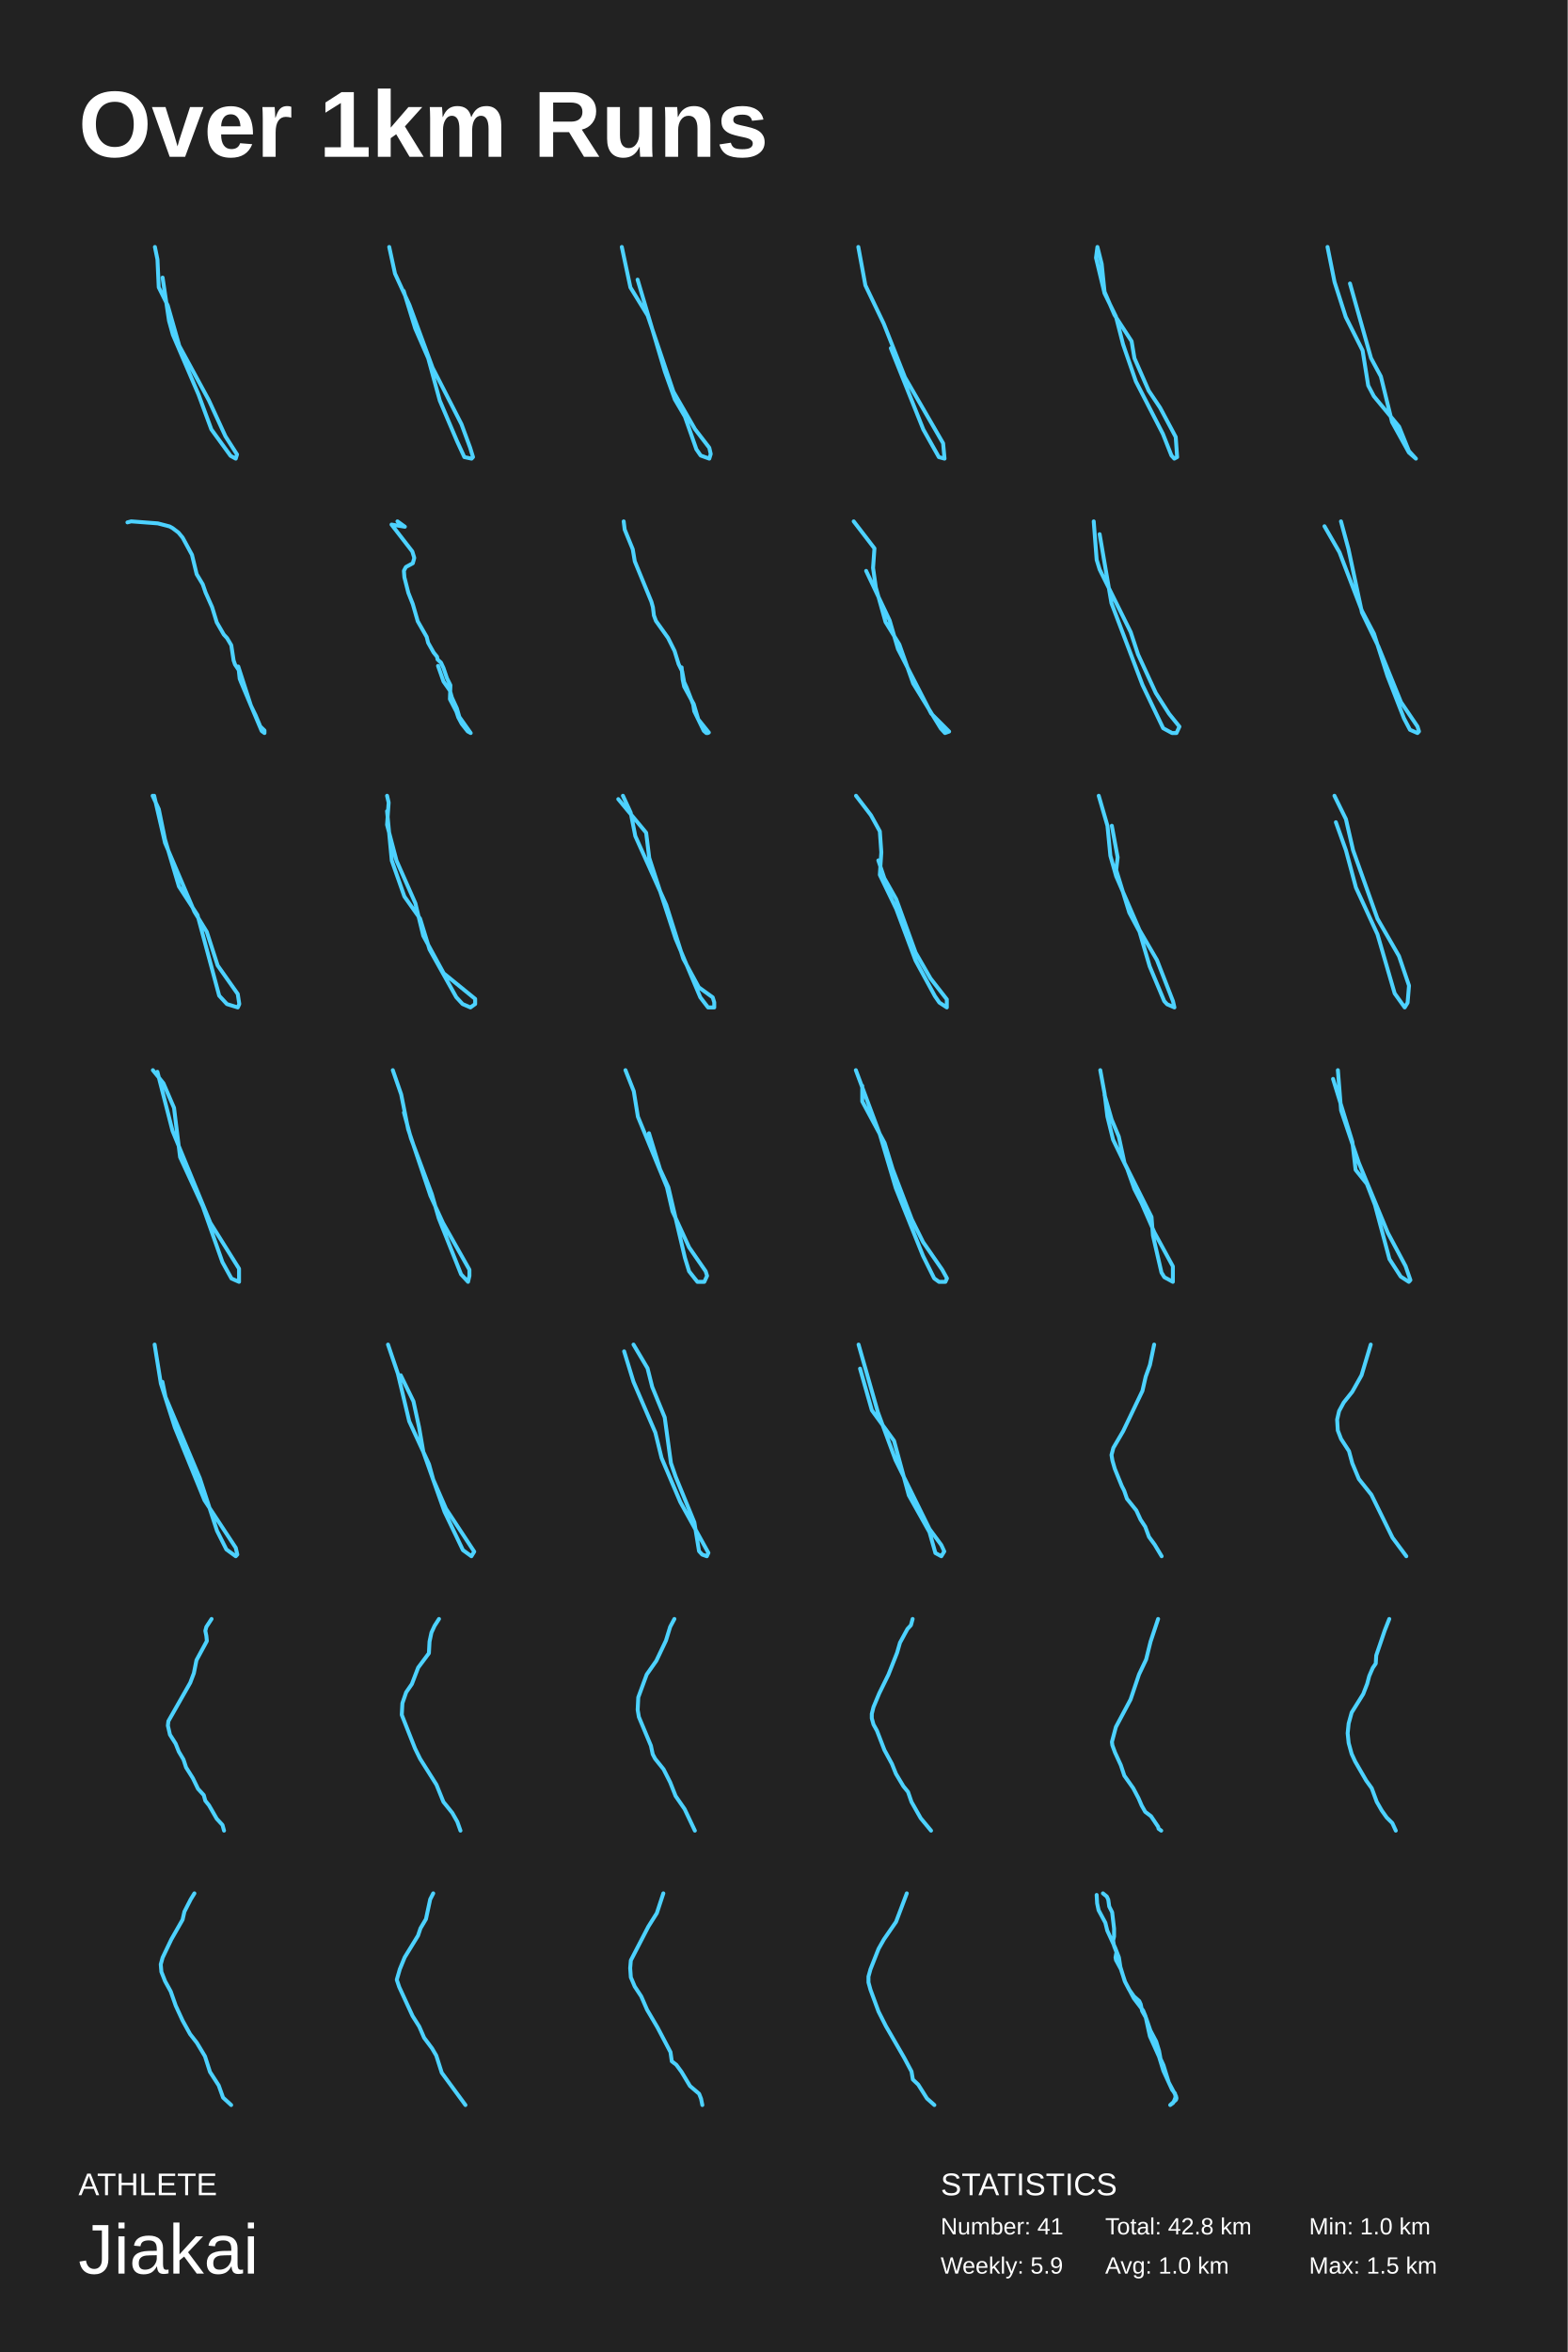
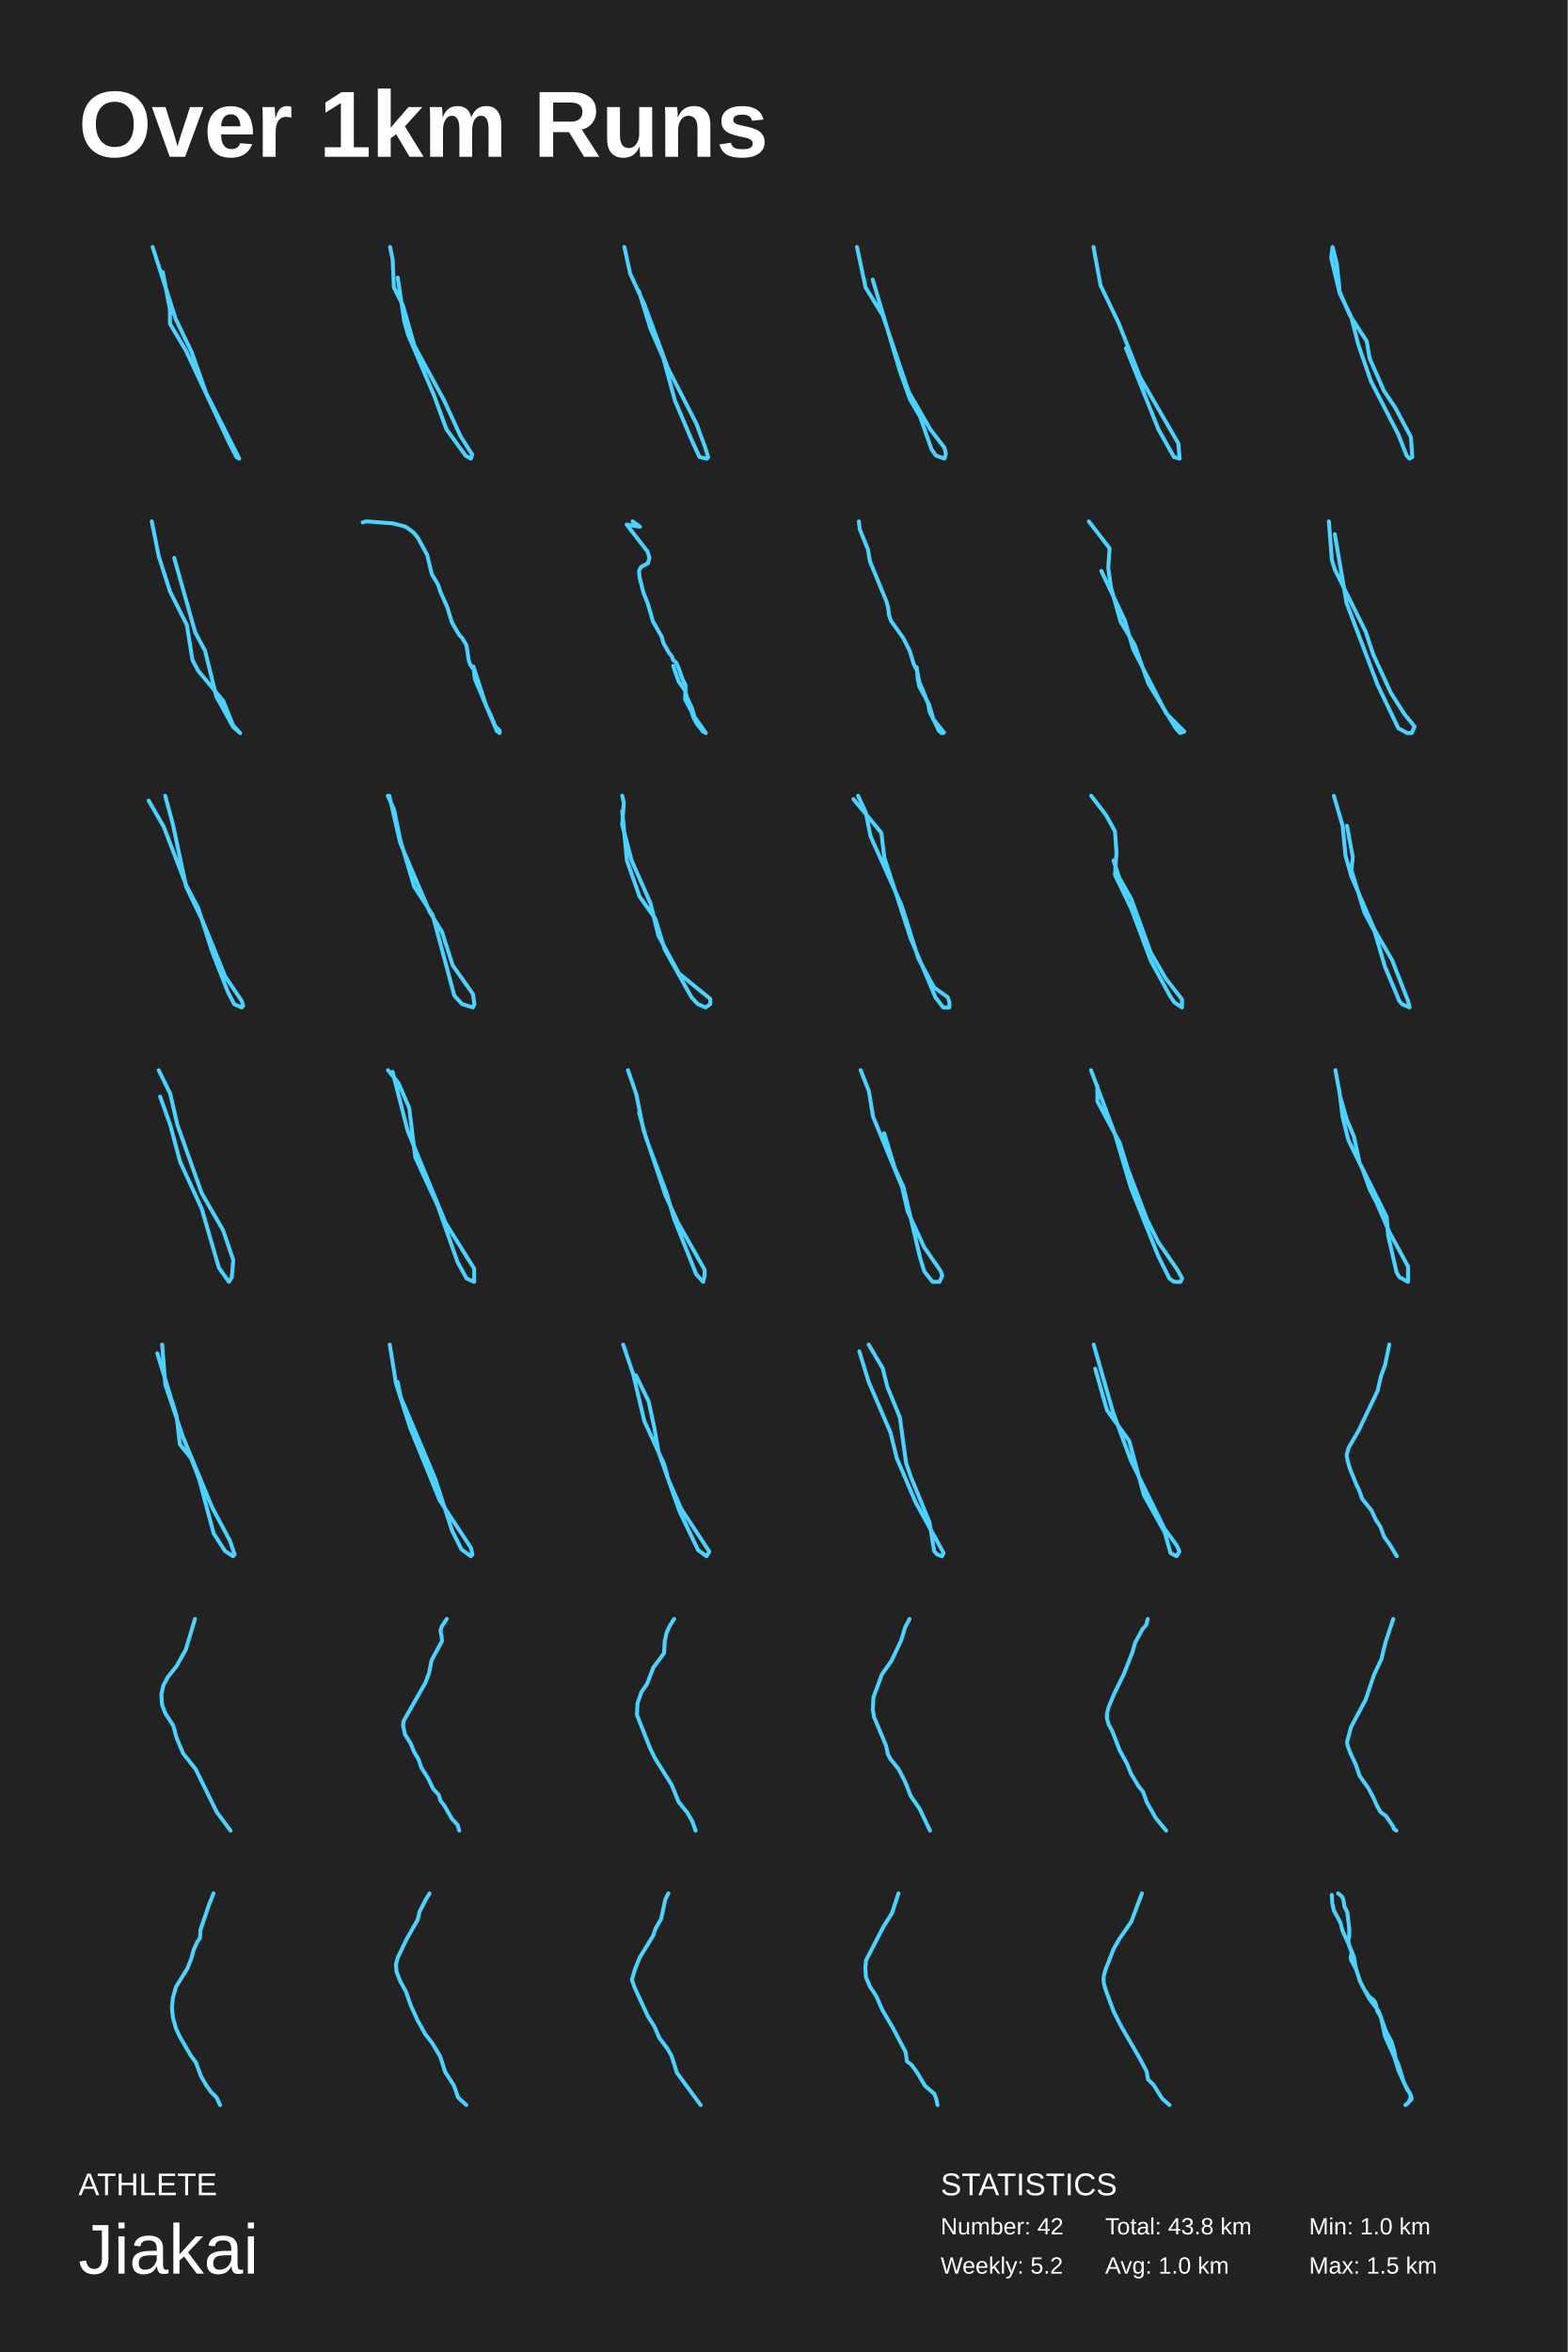
- <svg xmlns="http://www.w3.org/2000/svg" width="200mm" height="300mm" baseProfile="full" version="1.1" viewBox="0 0 200 300">
-   <rect width="200" height="300" x="0" y="0" fill="#222" />
-   <text fill="#FFF" style="font-size:12px;font-family:Arial;font-weight:700" x="10" y="20">Over 1km Runs</text>
-   <text fill="#FFF" style="font-size:4px;font-family:Arial" x="10" y="280">ATHLETE</text>
-   <text fill="#FFF" style="font-size:9px;font-family:Arial" x="10" y="290">Jiakai</text>
-   <text fill="#FFF" style="font-size:4px;font-family:Arial" x="120" y="280">STATISTICS</text>
-   <text fill="#FFF" style="font-size:3px;font-family:Arial" x="120" y="285">Number: 41</text>
-   <text fill="#FFF" style="font-size:3px;font-family:Arial" x="120" y="290">Weekly: 5.9</text>
-   <text fill="#FFF" style="font-size:3px;font-family:Arial" x="141" y="285">Total: 42.8 km</text>
-   <text fill="#FFF" style="font-size:3px;font-family:Arial" x="141" y="290">Avg: 1.0 km</text>
-   <text fill="#FFF" style="font-size:3px;font-family:Arial" x="167" y="285">Min: 1.0 km</text>
-   <text fill="#FFF" style="font-size:3px;font-family:Arial" x="167" y="290">Max: 1.5 km</text>
-   <polyline fill="none" stroke="#4dd2ff" stroke-linecap="round" stroke-linejoin="round" stroke-width=".5" points="20.744 35.408 21.562 40.915 22.053 42.691 25.327 50.329 26.964 54.77 29.42 58.145 30.075 58.5 30.238 57.967 28.765 55.658 26.637 51.04 22.872 44.112 21.399 38.961 20.253 36.651 20.089 33.099 19.762 31.5" />
-   <polyline fill="none" stroke="#4dd2ff" stroke-linecap="round" stroke-linejoin="round" stroke-width=".5" points="51.498 37.1 52.973 41.9 54.631 45.7 56.106 51.1 58.318 56.3 59.239 58.3 60.161 58.5 60.345 58.3 59.977 57.1 58.871 54.1 55.184 46.9 52.235 38.9 50.392 34.9 49.655 31.5" />
-   <polyline fill="none" stroke="#4dd2ff" stroke-linecap="round" stroke-linejoin="round" stroke-width=".5" points="81.341 35.669 84.817 47.382 86.098 50.956 87.378 53.14 88.842 57.309 89.391 58.103 90.489 58.5 90.672 57.904 90.489 57.11 88.659 54.728 85.915 49.963 82.622 40.235 80.426 36.662 79.328 31.5" />
-   <polyline fill="none" stroke="#4dd2ff" stroke-linecap="round" stroke-linejoin="round" stroke-width=".5" points="113.648 44.413 117.795 54.783 119.778 58.304 120.499 58.5 120.319 56.543 115.451 48.13 112.746 41.283 110.402 36.391 109.501 31.5" />
-   <polyline fill="none" stroke="#4dd2ff" stroke-linecap="round" stroke-linejoin="round" stroke-width=".5" points="140.005 31.5 139.824 32.88 140.913 37.412 142.366 40.369 143.275 43.916 144.909 48.646 148.36 55.347 149.45 58.106 149.813 58.5 150.176 58.303 149.995 55.741 147.997 51.996 146.544 49.828 144.728 45.69 144.364 43.522 142.185 40.172 140.913 37.215 140.55 33.668 140.005 31.5" />
-   <polyline fill="none" stroke="#4dd2ff" stroke-linecap="round" stroke-linejoin="round" stroke-width=".5" points="172.225 36.162 174.91 45.68 176.164 48.011 177.596 53.838 179.744 57.723 180.639 58.5 179.744 57.529 178.491 54.421 175.269 50.536 174.552 49.176 173.836 44.709 171.688 40.435 170.256 35.968 169.361 31.5" />
-   <polyline fill="none" stroke="#4dd2ff" stroke-linecap="round" stroke-linejoin="round" stroke-width=".5" points="16.258 66.629 16.736 66.5 20.137 66.759 21.629 67.147 21.987 67.342 22.762 67.924 23.299 68.572 24.493 70.773 25.09 73.234 25.865 74.529 26.223 75.565 27.059 77.443 27.655 79.385 28.55 80.939 28.968 81.392 29.505 82.299 29.803 84.241 29.982 84.759 30.46 85.471 30.579 86.572 30.758 87.025 33.384 93.241 33.742 93.5 33.742 93.176 33.205 92.658 32.608 91.234 32.011 90.004 30.4 85.018" />
-   <polyline fill="none" stroke="#4dd2ff" stroke-linecap="round" stroke-linejoin="round" stroke-width=".5" points="50.706 66.5 51.653 67.185 49.948 66.911 52.6 70.338 52.853 71.16 52.663 71.845 51.779 72.325 51.527 72.805 51.59 73.627 52.095 75.614 52.663 77.053 53.295 79.246 54.432 81.234 54.621 81.987 55.316 83.221 55.758 83.769 55.821 84.112 56.263 84.523 56.579 85.208 57.021 86.51 57.463 87.401 57.4 89.183 58.221 90.759 58.473 91.513 58.915 92.335 59.673 93.294 60.052 93.5 58.6 91.444 58.284 90.348 57.652 88.977 57.4 88.086 56.579 86.921 55.884 84.934" />
-   <polyline fill="none" stroke="#4dd2ff" stroke-linecap="round" stroke-linejoin="round" stroke-width=".5" points="79.567 66.5 79.696 67.547 80.724 70.058 80.982 71.593 83.103 76.756 83.296 77.454 83.425 78.5 83.682 79.198 85.225 81.361 86.061 83.035 86.575 84.709 87.025 85.616 87.282 87.012 87.604 87.709 88.44 89.872 88.568 90.709 89.79 93.221 90.111 93.5 90.304 93.5 90.433 93.43 90.369 93.36 89.083 91.756 88.504 89.802 87.282 87.57 87.09 86.663 86.961 85.128" />
-   <polyline fill="none" stroke="#4dd2ff" stroke-linecap="round" stroke-linejoin="round" stroke-width=".5" points="108.912 66.5 111.559 69.947 111.382 72.436 111.735 74.926 112.971 79.33 114.735 82.202 116.5 87.181 120.029 92.926 120.559 93.5 121.088 93.309 118.794 91.011 114.559 82.777 113.5 79.138 110.5 72.819" />
-   <polyline fill="none" stroke="#4dd2ff" stroke-linecap="round" stroke-linejoin="round" stroke-width=".5" points="140.287 68.136 141.795 76.932 145.754 87.364 148.393 92.886 149.524 93.5 150.09 93.5 150.467 92.682 149.147 91.045 147.451 88.386 145.189 83.477 144.246 80.614 140.287 72.636 139.91 71.409 139.533 66.5" />
-   <polyline fill="none" stroke="#4dd2ff" stroke-linecap="round" stroke-linejoin="round" stroke-width=".5" points="168.971 67.123 170.885 70.446 173.756 77.923 175.287 80.831 177.01 86.231 179.115 91.631 179.881 93.085 180.838 93.5 181.029 93.292 180.838 92.669 178.732 89.554 175.861 82.492 173.756 78.131 172.033 70.031 171.076 66.5" />
-   <polyline fill="none" stroke="#4dd2ff" stroke-linecap="round" stroke-linejoin="round" stroke-width=".5" points="19.471 101.5 20.26 103.214 21.05 107.071 22.828 113.071 25.197 116.714 27.962 127 28.95 128.071 30.332 128.5 30.529 128.071 30.332 126.786 27.765 123.143 26.382 118.857 24.803 116.286 21.05 107.5 19.668 101.5" />
-   <polyline fill="none" stroke="#4dd2ff" stroke-linecap="round" stroke-linejoin="round" stroke-width=".5" points="49.381 103.46 49.983 109.774 51.589 114.347 53.595 117.177 54.799 121.097 58.211 127.194 59.013 128.065 60.017 128.5 60.619 128.065 60.619 127.411 56.605 124.145 53.997 119.355 52.993 115.218 50.585 109.774 49.381 105.202 49.582 102.371 49.381 101.5" />
-   <polyline fill="none" stroke="#4dd2ff" stroke-linecap="round" stroke-linejoin="round" stroke-width=".5" points="78.878 101.929 82.433 106.214 82.828 109.429 86.185 119.714 89.345 127.214 90.332 128.5 91.122 128.5 91.122 127.857 90.924 127.214 89.147 125.929 87.172 122.286 85 115.429 81.05 106.643 80.458 103.643 79.471 101.5" />
-   <polyline fill="none" stroke="#4dd2ff" stroke-linecap="round" stroke-linejoin="round" stroke-width=".5" points="109.207 101.5 111.106 103.973 112.246 106.034 112.436 108.714 112.246 111.599 114.335 115.928 116.804 122.523 119.274 127.057 119.844 127.882 120.793 128.5 120.793 127.469 118.704 124.79 116.804 121.492 114.335 114.691 112.816 112.011 112.056 109.744" />
-   <polyline fill="none" stroke="#4dd2ff" stroke-linecap="round" stroke-linejoin="round" stroke-width=".5" points="141.843 105.328 142.586 109.358 142.4 110.97 144.072 116.41 145.371 118.828 146.671 123.261 148.528 127.694 148.9 128.097 149.828 128.5 149.642 127.694 147.6 122.455 145.371 118.627 142.4 111.776 141.658 109.157 141.286 105.328 140.172 101.5" />
-   <polyline fill="none" stroke="#4dd2ff" stroke-linecap="round" stroke-linejoin="round" stroke-width=".5" points="170.426 104.875 171.707 108.449 172.987 113.213 175.732 119.169 177.927 126.713 179.208 128.5 179.574 127.904 179.757 125.721 178.476 121.949 175.732 117.184 172.622 108.449 171.707 104.478 170.243 101.5" />
-   <polyline fill="none" stroke="#4dd2ff" stroke-linecap="round" stroke-linejoin="round" stroke-width=".5" points="19.503 136.5 20.853 138.174 22.203 141.314 22.975 147.593 25.868 153.872 28.376 160.988 29.533 163.081 30.497 163.5 30.497 161.826 26.832 155.965 22.01 144.244 20.081 136.709" />
-   <polyline fill="none" stroke="#4dd2ff" stroke-linecap="round" stroke-linejoin="round" stroke-width=".5" points="51.534 141.9 52.423 145.179 55.089 152.314 55.978 155.4 58.821 162.536 59.71 163.5 59.888 162.729 59.888 161.957 56.511 155.979 54.911 152.507 52.067 144.021 51.179 139.586 50.112 136.5" />
-   <polyline fill="none" stroke="#4dd2ff" stroke-linecap="round" stroke-linejoin="round" stroke-width=".5" points="82.794 144.543 84.206 149.138 85.265 151.436 87.382 160.436 87.912 162.16 88.971 163.5 89.853 163.5 90.206 162.734 90.029 162.16 87.912 159.096 85.794 154.5 85.088 151.436 81.382 142.436 80.853 139.181 79.794 136.5" />
-   <polyline fill="none" stroke="#4dd2ff" stroke-linecap="round" stroke-linejoin="round" stroke-width=".5" points="109.187 136.5 112.247 144.689 114.286 151.549 117.753 160.18 119.181 163.057 119.793 163.5 120.609 163.5 120.813 163.057 120.201 161.951 117.753 158.41 116.326 155.533 113.878 149.115 112.858 145.795 110.003 140.484 110.003 138.492" />
-   <polyline fill="none" stroke="#4dd2ff" stroke-linecap="round" stroke-linejoin="round" stroke-width=".5" points="140.913 139.653 141.822 142.807 142.73 144.974 143.456 148.325 146.907 155.223 147.089 157.588 148.178 162.318 148.542 162.909 149.631 163.5 149.631 161.529 147.27 157.193 145.636 153.449 144.728 151.675 143.819 149.113 142.003 145.369 141.277 142.412 140.913 139.456 140.369 136.5" />
-   <polyline fill="none" stroke="#4dd2ff" stroke-linecap="round" stroke-linejoin="round" stroke-width=".5" points="170.065 137.616 172.532 145.649 172.944 149.219 174.383 151.004 175.411 153.682 177.262 160.599 178.702 162.831 179.73 163.5 179.935 163.277 179.318 161.492 177.056 157.252 173.355 148.326 171.093 141.632 170.682 136.5" />
-   <polyline fill="none" stroke="#4dd2ff" stroke-linecap="round" stroke-linejoin="round" stroke-width=".5" points="20.72 176.252 21.118 178.196 25.498 188.564 27.687 195.26 28.882 197.636 30.076 198.5 30.275 198.284 30.076 197.42 26.095 191.372 22.313 182.084 20.521 176.468 19.725 171.5" />
-   <polyline fill="none" stroke="#4dd2ff" stroke-linecap="round" stroke-linejoin="round" stroke-width=".5" points="51.123 175.413 52.746 178.739 53.467 182.065 54.008 185.196 56.713 192.826 59.057 197.717 60.139 198.5 60.499 197.913 56.893 192.435 55.27 188.717 54.73 186.761 52.205 181.283 50.763 175.217 49.501 171.5" />
-   <polyline fill="none" stroke="#4dd2ff" stroke-linecap="round" stroke-linejoin="round" stroke-width=".5" points="80.82 171.5 82.611 174.524 83.208 176.9 84.801 180.788 85.597 186.62 86.194 188.348 88.583 194.18 89.18 197.852 89.578 198.284 90.176 198.5 90.375 198.068 86.792 191.588 84.403 185.972 83.607 182.732 80.82 176.252 79.625 172.364" />
-   <polyline fill="none" stroke="#4dd2ff" stroke-linecap="round" stroke-linejoin="round" stroke-width=".5" points="109.722 174.568 111.23 179.886 114.057 183.773 115.943 190.727 118.582 195.432 119.336 198.091 120.09 198.5 120.467 197.886 120.09 197.068 118.582 195.023 114.246 186.227 111.984 180.091 109.533 171.5" />
-   <polyline fill="none" stroke="#4dd2ff" stroke-linecap="round" stroke-linejoin="round" stroke-width=".5" points="147.243 171.5 146.705 174.096 146.166 175.589 145.748 177.406 143.295 182.534 142.039 184.676 141.8 185.584 141.92 186.298 142.219 187.337 143.116 189.543 143.415 190.127 143.774 191.166 144.97 192.659 145.508 193.827 146.107 194.736 146.585 196.034 147.303 197.007 148.2 198.5" />
-   <polyline fill="none" stroke="#4dd2ff" stroke-linecap="round" stroke-linejoin="round" stroke-width=".5" points="174.874 171.5 173.697 175.422 172.52 177.52 171.427 178.889 170.839 179.983 170.587 181.078 170.671 182.446 171.091 183.541 172.1 185.091 172.52 186.642 173.361 188.649 174.958 190.655 177.648 196.128 179.413 198.5" />
-   <polyline fill="none" stroke="#4dd2ff" stroke-linecap="round" stroke-linejoin="round" stroke-width=".5" points="26.991 206.5 26.327 207.508 26.194 208.012 26.327 208.66 26.393 209.308 25.066 211.756 24.735 213.412 24.27 214.636 21.483 219.532 21.417 220.108 21.682 221.26 22.412 222.412 22.81 223.42 23.408 224.428 23.739 225.436 24.602 226.804 25.265 228.172 25.995 228.964 26.194 229.684 26.659 230.26 27.654 231.988 28.384 232.78 28.583 233.5" />
-   <polyline fill="none" stroke="#4dd2ff" stroke-linecap="round" stroke-linejoin="round" stroke-width=".5" points="56.007 206.5 55.443 207.374 55.04 208.248 54.799 209.384 54.718 210.869 53.349 212.704 52.544 214.801 51.819 215.85 51.336 217.248 51.256 218.733 52.947 223.015 53.591 224.325 55.684 227.646 56.57 229.83 57.698 231.228 58.342 232.364 58.744 233.5" />
-   <polyline fill="none" stroke="#4dd2ff" stroke-linecap="round" stroke-linejoin="round" stroke-width=".5" points="86.037 206.5 85.499 207.5 84.962 209.25 83.733 211.833 82.504 213.583 81.429 216.5 81.352 218.083 81.506 219 83.042 222.667 83.272 223.75 83.579 224.333 84.654 225.667 85.499 227.333 86.19 229.083 87.342 230.75 88.648 233.5" />
-   <polyline fill="none" stroke="#4dd2ff" stroke-linecap="round" stroke-linejoin="round" stroke-width=".5" points="116.431 206.5 116.211 207.296 115.771 207.774 114.817 209.527 114.45 210.801 113.349 213.589 112.174 215.978 111.44 217.73 111.22 218.606 111.22 219.164 111.44 219.96 111.881 220.757 112.835 223.226 113.789 224.978 114.303 226.252 115.257 227.845 115.844 228.562 116.284 229.836 117.459 231.907 118.78 233.5" />
-   <polyline fill="none" stroke="#4dd2ff" stroke-linecap="round" stroke-linejoin="round" stroke-width=".5" points="147.749 206.5 146.785 209.391 146.219 211.666 145.312 213.573 144.235 216.771 142.364 220.277 141.854 222.183 141.911 222.614 142.251 223.537 142.988 225.136 143.441 226.489 144.575 228.088 145.255 229.379 145.652 230.302 146.105 231.101 146.842 231.655 147.749 233.008 147.806 233.254 148.146 233.5" />
-   <polyline fill="none" stroke="#4dd2ff" stroke-linecap="round" stroke-linejoin="round" stroke-width=".5" points="177.239 206.5 176.663 207.958 175.576 211.15 175.512 212.192 175.128 212.747 174.68 213.788 174.424 214.76 173.913 216.078 172.441 218.438 172.058 219.827 171.93 221.076 172.058 222.325 172.441 223.713 172.889 224.685 174.296 227.114 175 228.086 175.64 229.821 176.279 230.932 176.919 231.834 177.623 232.528 178.07 233.5" />
-   <polyline fill="none" stroke="#4dd2ff" stroke-linecap="round" stroke-linejoin="round" stroke-width=".5" points="24.801 241.5 24.324 242.276 23.529 243.829 23.291 244.864 21.86 247.366 20.747 249.695 20.508 250.558 20.588 251.506 21.065 252.714 21.78 254.008 22.416 255.82 23.291 257.717 24.245 259.443 25.119 260.564 26.153 262.289 26.789 264.273 27.902 265.998 28.458 267.551 29.492 268.5" />
-   <polyline fill="none" stroke="#4dd2ff" stroke-linecap="round" stroke-linejoin="round" stroke-width=".5" points="55.271 241.5 54.884 242.257 54.341 244.78 53.643 245.958 53.333 246.883 51.628 249.659 51.008 251.173 50.62 252.519 50.93 253.444 52.636 257.145 53.488 258.491 54.109 259.921 55.116 261.266 55.659 262.192 56.357 264.379 59.38 268.5" />
-   <polyline fill="none" stroke="#4dd2ff" stroke-linecap="round" stroke-linejoin="round" stroke-width=".5" points="84.627 241.5 83.797 244.02 82.719 245.73 80.48 250.05 80.397 251.04 80.48 252.21 80.977 253.38 81.807 254.64 82.553 256.35 83.88 258.6 85.539 261.75 85.705 262.92 86.286 263.37 86.949 264.27 88.027 266.07 89.189 267.06 89.437 267.69 89.603 268.5" />
-   <polyline fill="none" stroke="#4dd2ff" stroke-linecap="round" stroke-linejoin="round" stroke-width=".5" points="115.686 241.5 114.314 245.131 112.769 247.366 112.083 248.576 111.053 251.183 110.796 252.114 110.796 252.859 111.053 253.79 112.083 256.583 113.027 258.445 115.343 262.448 116.287 264.217 116.459 265.241 117.145 265.893 118.26 267.662 119.204 268.5" />
-   <polyline fill="none" stroke="#4dd2ff" stroke-linecap="round" stroke-linejoin="round" stroke-width=".5" points="140.709 241.5 141.203 241.902 141.388 242.304 141.512 243.175 141.882 243.912 142.129 245.989 142.129 246.994 142.005 247.53 142.129 248.2 142.438 249.004 142.314 249.674 142.376 250.009 142.993 251.148 143.549 252.823 144.043 253.761 144.66 254.632 145.34 255.235 145.525 255.637 145.71 256.508 146.204 257.379 146.76 258.986 147.501 260.393 147.871 261.599 148.056 262.604 148.427 263.408 149.106 265.619 150.032 267.361 150.094 267.629 150.032 267.83 149.291 268.5 149.662 268.232 149.847 267.83 149.97 267.495 149.909 267.026 149.538 266.557 148.427 264.145 147.871 262.336 146.698 259.723 146.142 257.178 145.834 256.441 144.66 254.9 143.487 252.689 142.932 250.88 142.746 249.674 142.252 248.401 141.265 246.257 141.018 245.252 140.153 243.644 139.968 242.773 139.906 241.701" />
+ <svg xmlns="http://www.w3.org/2000/svg" baseProfile="full" height="300mm" version="1.1" viewBox="0,0,200,300" width="200mm">
+   <defs />
+   <rect fill="#222222" height="300" width="200" x="0" y="0" />
+   <text fill="#FFFFFF" style="font-size:12px; font-family:Arial; font-weight:bold;" x="10" y="20">Over 1km Runs</text>
+   <text fill="#FFFFFF" style="font-size:4px; font-family:Arial" x="10" y="280">ATHLETE</text>
+   <text fill="#FFFFFF" style="font-size:9px; font-family:Arial" x="10" y="290">Jiakai</text>
+   <text fill="#FFFFFF" style="font-size:4px; font-family:Arial" x="120" y="280">STATISTICS</text>
+   <text fill="#FFFFFF" style="font-size:3px; font-family:Arial" x="120" y="285">Number: 42</text>
+   <text fill="#FFFFFF" style="font-size:3px; font-family:Arial" x="120" y="290">Weekly: 5.2</text>
+   <text fill="#FFFFFF" style="font-size:3px; font-family:Arial" x="141" y="285">Total: 43.8 km</text>
+   <text fill="#FFFFFF" style="font-size:3px; font-family:Arial" x="141" y="290">Avg: 1.0 km</text>
+   <text fill="#FFFFFF" style="font-size:3px; font-family:Arial" x="167" y="285">Min: 1.0 km</text>
+   <text fill="#FFFFFF" style="font-size:3px; font-family:Arial" x="167" y="290">Max: 1.5 km</text>
+   <polyline fill="none" points="20.761,34.7 21.682,39.5 21.682,41.3 23.71,44.7 29.239,56.5 30.161,58.3 30.529,58.5 26.29,50.1 24.447,44.9 22.42,40.7 19.471,31.5" stroke="#4dd2ff" stroke-linecap="round" stroke-linejoin="round" stroke-width="0.5" />
+   <polyline fill="none" points="50.744,35.408 51.562,40.915 52.053,42.691 55.327,50.329 56.964,54.77 59.42,58.145 60.075,58.5 60.238,57.967 58.765,55.658 56.637,51.04 52.872,44.112 51.399,38.961 50.253,36.651 50.089,33.099 49.762,31.5" stroke="#4dd2ff" stroke-linecap="round" stroke-linejoin="round" stroke-width="0.5" />
+   <polyline fill="none" points="81.498,37.1 82.973,41.9 84.631,45.7 86.106,51.1 88.318,56.3 89.239,58.3 90.161,58.5 90.345,58.3 89.977,57.1 88.871,54.1 85.184,46.9 82.235,38.9 80.392,34.9 79.655,31.5" stroke="#4dd2ff" stroke-linecap="round" stroke-linejoin="round" stroke-width="0.5" />
+   <polyline fill="none" points="111.341,35.669 114.817,47.382 116.098,50.956 117.378,53.14 118.842,57.309 119.391,58.103 120.489,58.5 120.672,57.904 120.489,57.11 118.659,54.728 115.915,49.963 112.622,40.235 110.426,36.662 109.328,31.5" stroke="#4dd2ff" stroke-linecap="round" stroke-linejoin="round" stroke-width="0.5" />
+   <polyline fill="none" points="143.648,44.413 147.795,54.783 149.778,58.304 150.499,58.5 150.319,56.543 145.451,48.13 142.746,41.283 140.402,36.391 139.501,31.5" stroke="#4dd2ff" stroke-linecap="round" stroke-linejoin="round" stroke-width="0.5" />
+   <polyline fill="none" points="170.005,31.5 169.824,32.88 170.913,37.412 172.366,40.369 173.275,43.916 174.909,48.646 178.36,55.347 179.45,58.106 179.813,58.5 180.176,58.303 179.995,55.741 177.997,51.996 176.544,49.828 174.728,45.69 174.364,43.522 172.185,40.172 170.913,37.215 170.55,33.668 170.005,31.5" stroke="#4dd2ff" stroke-linecap="round" stroke-linejoin="round" stroke-width="0.5" />
+   <polyline fill="none" points="22.225,71.162 24.91,80.68 26.164,83.011 27.596,88.838 29.744,92.723 30.639,93.5 29.744,92.529 28.491,89.421 25.269,85.536 24.552,84.176 23.836,79.709 21.688,75.435 20.256,70.968 19.361,66.5" stroke="#4dd2ff" stroke-linecap="round" stroke-linejoin="round" stroke-width="0.5" />
+   <polyline fill="none" points="46.258,66.629 46.736,66.5 50.137,66.759 51.629,67.147 51.987,67.342 52.762,67.924 53.299,68.572 54.493,70.773 55.09,73.234 55.865,74.529 56.223,75.565 57.059,77.443 57.655,79.385 58.55,80.939 58.968,81.392 59.505,82.299 59.803,84.241 59.982,84.759 60.46,85.471 60.579,86.572 60.758,87.025 63.384,93.241 63.742,93.5 63.742,93.176 63.205,92.658 62.608,91.234 62.011,90.004 60.4,85.018" stroke="#4dd2ff" stroke-linecap="round" stroke-linejoin="round" stroke-width="0.5" />
+   <polyline fill="none" points="80.706,66.5 81.653,67.185 79.948,66.911 82.6,70.338 82.853,71.16 82.663,71.845 81.779,72.325 81.527,72.805 81.59,73.627 82.095,75.614 82.663,77.053 83.295,79.246 84.432,81.234 84.621,81.987 85.316,83.221 85.758,83.769 85.821,84.112 86.263,84.523 86.579,85.208 87.021,86.51 87.463,87.401 87.4,89.183 88.221,90.759 88.473,91.513 88.915,92.335 89.673,93.294 90.052,93.5 88.6,91.444 88.284,90.348 87.652,88.977 87.4,88.086 86.579,86.921 85.884,84.934" stroke="#4dd2ff" stroke-linecap="round" stroke-linejoin="round" stroke-width="0.5" />
+   <polyline fill="none" points="109.567,66.5 109.696,67.547 110.724,70.058 110.982,71.593 113.103,76.756 113.296,77.454 113.425,78.5 113.682,79.198 115.225,81.361 116.061,83.035 116.575,84.709 117.025,85.616 117.282,87.012 117.604,87.709 118.44,89.872 118.568,90.709 119.79,93.221 120.111,93.5 120.304,93.5 120.433,93.43 120.369,93.36 119.083,91.756 118.504,89.802 117.282,87.57 117.09,86.663 116.961,85.128" stroke="#4dd2ff" stroke-linecap="round" stroke-linejoin="round" stroke-width="0.5" />
+   <polyline fill="none" points="138.912,66.5 141.559,69.947 141.382,72.436 141.735,74.926 142.971,79.33 144.735,82.202 146.5,87.181 150.029,92.926 150.559,93.5 151.088,93.309 148.794,91.011 144.559,82.777 143.5,79.138 140.5,72.819" stroke="#4dd2ff" stroke-linecap="round" stroke-linejoin="round" stroke-width="0.5" />
+   <polyline fill="none" points="170.287,68.136 171.795,76.932 175.754,87.364 178.393,92.886 179.524,93.5 180.09,93.5 180.467,92.682 179.147,91.045 177.451,88.386 175.189,83.477 174.246,80.614 170.287,72.636 169.91,71.409 169.533,66.5" stroke="#4dd2ff" stroke-linecap="round" stroke-linejoin="round" stroke-width="0.5" />
+   <polyline fill="none" points="18.971,102.123 20.885,105.446 23.756,112.923 25.287,115.831 27.01,121.231 29.115,126.631 29.881,128.085 30.838,128.5 31.029,128.292 30.838,127.669 28.732,124.554 25.861,117.492 23.756,113.131 22.033,105.031 21.076,101.5" stroke="#4dd2ff" stroke-linecap="round" stroke-linejoin="round" stroke-width="0.5" />
+   <polyline fill="none" points="49.471,101.5 50.26,103.214 51.05,107.071 52.828,113.071 55.197,116.714 57.962,127 58.95,128.071 60.332,128.5 60.529,128.071 60.332,126.786 57.765,123.143 56.382,118.857 54.803,116.286 51.05,107.5 49.668,101.5" stroke="#4dd2ff" stroke-linecap="round" stroke-linejoin="round" stroke-width="0.5" />
+   <polyline fill="none" points="79.381,103.46 79.983,109.774 81.589,114.347 83.595,117.177 84.799,121.097 88.211,127.194 89.013,128.065 90.017,128.5 90.619,128.065 90.619,127.411 86.605,124.145 83.997,119.355 82.993,115.218 80.585,109.774 79.381,105.202 79.582,102.371 79.381,101.5" stroke="#4dd2ff" stroke-linecap="round" stroke-linejoin="round" stroke-width="0.5" />
+   <polyline fill="none" points="108.878,101.929 112.433,106.214 112.828,109.429 116.185,119.714 119.345,127.214 120.332,128.5 121.122,128.5 121.122,127.857 120.924,127.214 119.147,125.929 117.172,122.286 115,115.429 111.05,106.643 110.458,103.643 109.471,101.5" stroke="#4dd2ff" stroke-linecap="round" stroke-linejoin="round" stroke-width="0.5" />
+   <polyline fill="none" points="139.207,101.5 141.106,103.973 142.246,106.034 142.436,108.714 142.246,111.599 144.335,115.928 146.804,122.523 149.274,127.057 149.844,127.882 150.793,128.5 150.793,127.469 148.704,124.79 146.804,121.492 144.335,114.691 142.816,112.011 142.056,109.744" stroke="#4dd2ff" stroke-linecap="round" stroke-linejoin="round" stroke-width="0.5" />
+   <polyline fill="none" points="171.843,105.328 172.586,109.358 172.4,110.97 174.072,116.41 175.371,118.828 176.671,123.261 178.528,127.694 178.9,128.097 179.828,128.5 179.642,127.694 177.6,122.455 175.371,118.627 172.4,111.776 171.658,109.157 171.286,105.328 170.172,101.5" stroke="#4dd2ff" stroke-linecap="round" stroke-linejoin="round" stroke-width="0.5" />
+   <polyline fill="none" points="20.426,139.875 21.707,143.449 22.987,148.213 25.732,154.169 27.927,161.713 29.208,163.5 29.574,162.904 29.757,160.721 28.476,156.949 25.732,152.184 22.622,143.449 21.707,139.478 20.243,136.5" stroke="#4dd2ff" stroke-linecap="round" stroke-linejoin="round" stroke-width="0.5" />
+   <polyline fill="none" points="49.503,136.5 50.853,138.174 52.203,141.314 52.975,147.593 55.868,153.872 58.376,160.988 59.533,163.081 60.497,163.5 60.497,161.826 56.832,155.965 52.01,144.244 50.081,136.709" stroke="#4dd2ff" stroke-linecap="round" stroke-linejoin="round" stroke-width="0.5" />
+   <polyline fill="none" points="81.534,141.9 82.423,145.179 85.089,152.314 85.978,155.4 88.821,162.536 89.71,163.5 89.888,162.729 89.888,161.957 86.511,155.979 84.911,152.507 82.067,144.021 81.179,139.586 80.112,136.5" stroke="#4dd2ff" stroke-linecap="round" stroke-linejoin="round" stroke-width="0.5" />
+   <polyline fill="none" points="112.794,144.543 114.206,149.138 115.265,151.436 117.382,160.436 117.912,162.16 118.971,163.5 119.853,163.5 120.206,162.734 120.029,162.16 117.912,159.096 115.794,154.5 115.088,151.436 111.382,142.436 110.853,139.181 109.794,136.5" stroke="#4dd2ff" stroke-linecap="round" stroke-linejoin="round" stroke-width="0.5" />
+   <polyline fill="none" points="139.187,136.5 142.247,144.689 144.286,151.549 147.753,160.18 149.181,163.057 149.793,163.5 150.609,163.5 150.813,163.057 150.201,161.951 147.753,158.41 146.326,155.533 143.878,149.115 142.858,145.795 140.003,140.484 140.003,138.492" stroke="#4dd2ff" stroke-linecap="round" stroke-linejoin="round" stroke-width="0.5" />
+   <polyline fill="none" points="170.913,139.653 171.822,142.807 172.73,144.974 173.456,148.325 176.907,155.223 177.089,157.588 178.178,162.318 178.542,162.909 179.631,163.5 179.631,161.529 177.27,157.193 175.636,153.449 174.728,151.675 173.819,149.113 172.003,145.369 171.277,142.412 170.913,139.456 170.369,136.5" stroke="#4dd2ff" stroke-linecap="round" stroke-linejoin="round" stroke-width="0.5" />
+   <polyline fill="none" points="20.065,172.616 22.532,180.649 22.944,184.219 24.383,186.004 25.411,188.682 27.262,195.599 28.702,197.831 29.73,198.5 29.935,198.277 29.318,196.492 27.056,192.252 23.355,183.326 21.093,176.632 20.682,171.5" stroke="#4dd2ff" stroke-linecap="round" stroke-linejoin="round" stroke-width="0.5" />
+   <polyline fill="none" points="50.72,176.252 51.118,178.196 55.498,188.564 57.687,195.26 58.882,197.636 60.076,198.5 60.275,198.284 60.076,197.42 56.095,191.372 52.313,182.084 50.521,176.468 49.725,171.5" stroke="#4dd2ff" stroke-linecap="round" stroke-linejoin="round" stroke-width="0.5" />
+   <polyline fill="none" points="81.123,175.413 82.746,178.739 83.467,182.065 84.008,185.196 86.713,192.826 89.057,197.717 90.139,198.5 90.499,197.913 86.893,192.435 85.27,188.717 84.73,186.761 82.205,181.283 80.763,175.217 79.501,171.5" stroke="#4dd2ff" stroke-linecap="round" stroke-linejoin="round" stroke-width="0.5" />
+   <polyline fill="none" points="110.82,171.5 112.611,174.524 113.208,176.9 114.801,180.788 115.597,186.62 116.194,188.348 118.583,194.18 119.18,197.852 119.578,198.284 120.176,198.5 120.375,198.068 116.792,191.588 114.403,185.972 113.607,182.732 110.82,176.252 109.625,172.364" stroke="#4dd2ff" stroke-linecap="round" stroke-linejoin="round" stroke-width="0.5" />
+   <polyline fill="none" points="139.722,174.568 141.23,179.886 144.057,183.773 145.943,190.727 148.582,195.432 149.336,198.091 150.09,198.5 150.467,197.886 150.09,197.068 148.582,195.023 144.246,186.227 141.984,180.091 139.533,171.5" stroke="#4dd2ff" stroke-linecap="round" stroke-linejoin="round" stroke-width="0.5" />
+   <polyline fill="none" points="177.243,171.5 176.705,174.096 176.166,175.589 175.748,177.406 173.295,182.534 172.039,184.676 171.8,185.584 171.92,186.298 172.219,187.337 173.116,189.543 173.415,190.127 173.774,191.166 174.97,192.659 175.508,193.827 176.107,194.736 176.585,196.034 177.303,197.007 178.2,198.5" stroke="#4dd2ff" stroke-linecap="round" stroke-linejoin="round" stroke-width="0.5" />
+   <polyline fill="none" points="24.874,206.5 23.697,210.422 22.52,212.52 21.427,213.889 20.839,214.983 20.587,216.078 20.671,217.446 21.091,218.541 22.1,220.091 22.52,221.642 23.361,223.649 24.958,225.655 27.648,231.128 29.413,233.5" stroke="#4dd2ff" stroke-linecap="round" stroke-linejoin="round" stroke-width="0.5" />
+   <polyline fill="none" points="56.991,206.5 56.327,207.508 56.194,208.012 56.327,208.66 56.393,209.308 55.066,211.756 54.735,213.412 54.27,214.636 51.483,219.532 51.417,220.108 51.682,221.26 52.412,222.412 52.81,223.42 53.408,224.428 53.739,225.436 54.602,226.804 55.265,228.172 55.995,228.964 56.194,229.684 56.659,230.26 57.654,231.988 58.384,232.78 58.583,233.5" stroke="#4dd2ff" stroke-linecap="round" stroke-linejoin="round" stroke-width="0.5" />
+   <polyline fill="none" points="86.007,206.5 85.443,207.374 85.04,208.248 84.799,209.384 84.718,210.869 83.349,212.704 82.544,214.801 81.819,215.85 81.336,217.248 81.256,218.733 82.947,223.015 83.591,224.325 85.684,227.646 86.57,229.83 87.698,231.228 88.342,232.364 88.744,233.5" stroke="#4dd2ff" stroke-linecap="round" stroke-linejoin="round" stroke-width="0.5" />
+   <polyline fill="none" points="116.037,206.5 115.499,207.5 114.962,209.25 113.733,211.833 112.504,213.583 111.429,216.5 111.352,218.083 111.506,219 113.042,222.667 113.272,223.75 113.579,224.333 114.654,225.667 115.499,227.333 116.19,229.083 117.342,230.75 118.648,233.5" stroke="#4dd2ff" stroke-linecap="round" stroke-linejoin="round" stroke-width="0.5" />
+   <polyline fill="none" points="146.431,206.5 146.211,207.296 145.771,207.774 144.817,209.527 144.45,210.801 143.349,213.589 142.174,215.978 141.44,217.73 141.22,218.606 141.22,219.164 141.44,219.96 141.881,220.757 142.835,223.226 143.789,224.978 144.303,226.252 145.257,227.845 145.844,228.562 146.284,229.836 147.459,231.907 148.78,233.5" stroke="#4dd2ff" stroke-linecap="round" stroke-linejoin="round" stroke-width="0.5" />
+   <polyline fill="none" points="177.749,206.5 176.785,209.391 176.219,211.666 175.312,213.573 174.235,216.771 172.364,220.277 171.854,222.183 171.911,222.614 172.251,223.537 172.988,225.136 173.441,226.489 174.575,228.088 175.255,229.379 175.652,230.302 176.105,231.101 176.842,231.655 177.749,233.008 177.806,233.254 178.146,233.5" stroke="#4dd2ff" stroke-linecap="round" stroke-linejoin="round" stroke-width="0.5" />
+   <polyline fill="none" points="27.239,241.5 26.663,242.958 25.576,246.15 25.512,247.192 25.128,247.747 24.68,248.788 24.424,249.76 23.913,251.078 22.441,253.438 22.058,254.827 21.93,256.076 22.058,257.325 22.441,258.713 22.889,259.685 24.296,262.114 25.0,263.086 25.64,264.821 26.279,265.932 26.919,266.834 27.623,267.528 28.07,268.5" stroke="#4dd2ff" stroke-linecap="round" stroke-linejoin="round" stroke-width="0.5" />
+   <polyline fill="none" points="54.801,241.5 54.324,242.276 53.529,243.829 53.291,244.864 51.86,247.366 50.747,249.695 50.508,250.558 50.588,251.506 51.065,252.714 51.78,254.008 52.416,255.82 53.291,257.717 54.245,259.443 55.119,260.564 56.153,262.289 56.789,264.273 57.902,265.998 58.458,267.551 59.492,268.5" stroke="#4dd2ff" stroke-linecap="round" stroke-linejoin="round" stroke-width="0.5" />
+   <polyline fill="none" points="85.271,241.5 84.884,242.257 84.341,244.78 83.643,245.958 83.333,246.883 81.628,249.659 81.008,251.173 80.62,252.519 80.93,253.444 82.636,257.145 83.488,258.491 84.109,259.921 85.116,261.266 85.659,262.192 86.357,264.379 89.38,268.5" stroke="#4dd2ff" stroke-linecap="round" stroke-linejoin="round" stroke-width="0.5" />
+   <polyline fill="none" points="114.627,241.5 113.797,244.02 112.719,245.73 110.48,250.05 110.397,251.04 110.48,252.21 110.977,253.38 111.807,254.64 112.553,256.35 113.88,258.6 115.539,261.75 115.705,262.92 116.286,263.37 116.949,264.27 118.027,266.07 119.189,267.06 119.437,267.69 119.603,268.5" stroke="#4dd2ff" stroke-linecap="round" stroke-linejoin="round" stroke-width="0.5" />
+   <polyline fill="none" points="145.686,241.5 144.314,245.131 142.769,247.366 142.083,248.576 141.053,251.183 140.796,252.114 140.796,252.859 141.053,253.79 142.083,256.583 143.027,258.445 145.343,262.448 146.287,264.217 146.459,265.241 147.145,265.893 148.26,267.662 149.204,268.5" stroke="#4dd2ff" stroke-linecap="round" stroke-linejoin="round" stroke-width="0.5" />
+   <polyline fill="none" points="170.709,241.5 171.203,241.902 171.388,242.304 171.512,243.175 171.882,243.912 172.129,245.989 172.129,246.994 172.005,247.53 172.129,248.2 172.438,249.004 172.314,249.674 172.376,250.009 172.993,251.148 173.549,252.823 174.043,253.761 174.66,254.632 175.34,255.235 175.525,255.637 175.71,256.508 176.204,257.379 176.76,258.986 177.501,260.393 177.871,261.599 178.056,262.604 178.427,263.408 179.106,265.619 180.032,267.361 180.094,267.629 180.032,267.83 179.291,268.5 179.662,268.232 179.847,267.83 179.97,267.495 179.909,267.026 179.538,266.557 178.427,264.145 177.871,262.336 176.698,259.723 176.142,257.178 175.834,256.441 174.66,254.9 173.487,252.689 172.932,250.88 172.746,249.674 172.252,248.401 171.265,246.257 171.018,245.252 170.153,243.644 169.968,242.773 169.906,241.701" stroke="#4dd2ff" stroke-linecap="round" stroke-linejoin="round" stroke-width="0.5" />
</svg>
